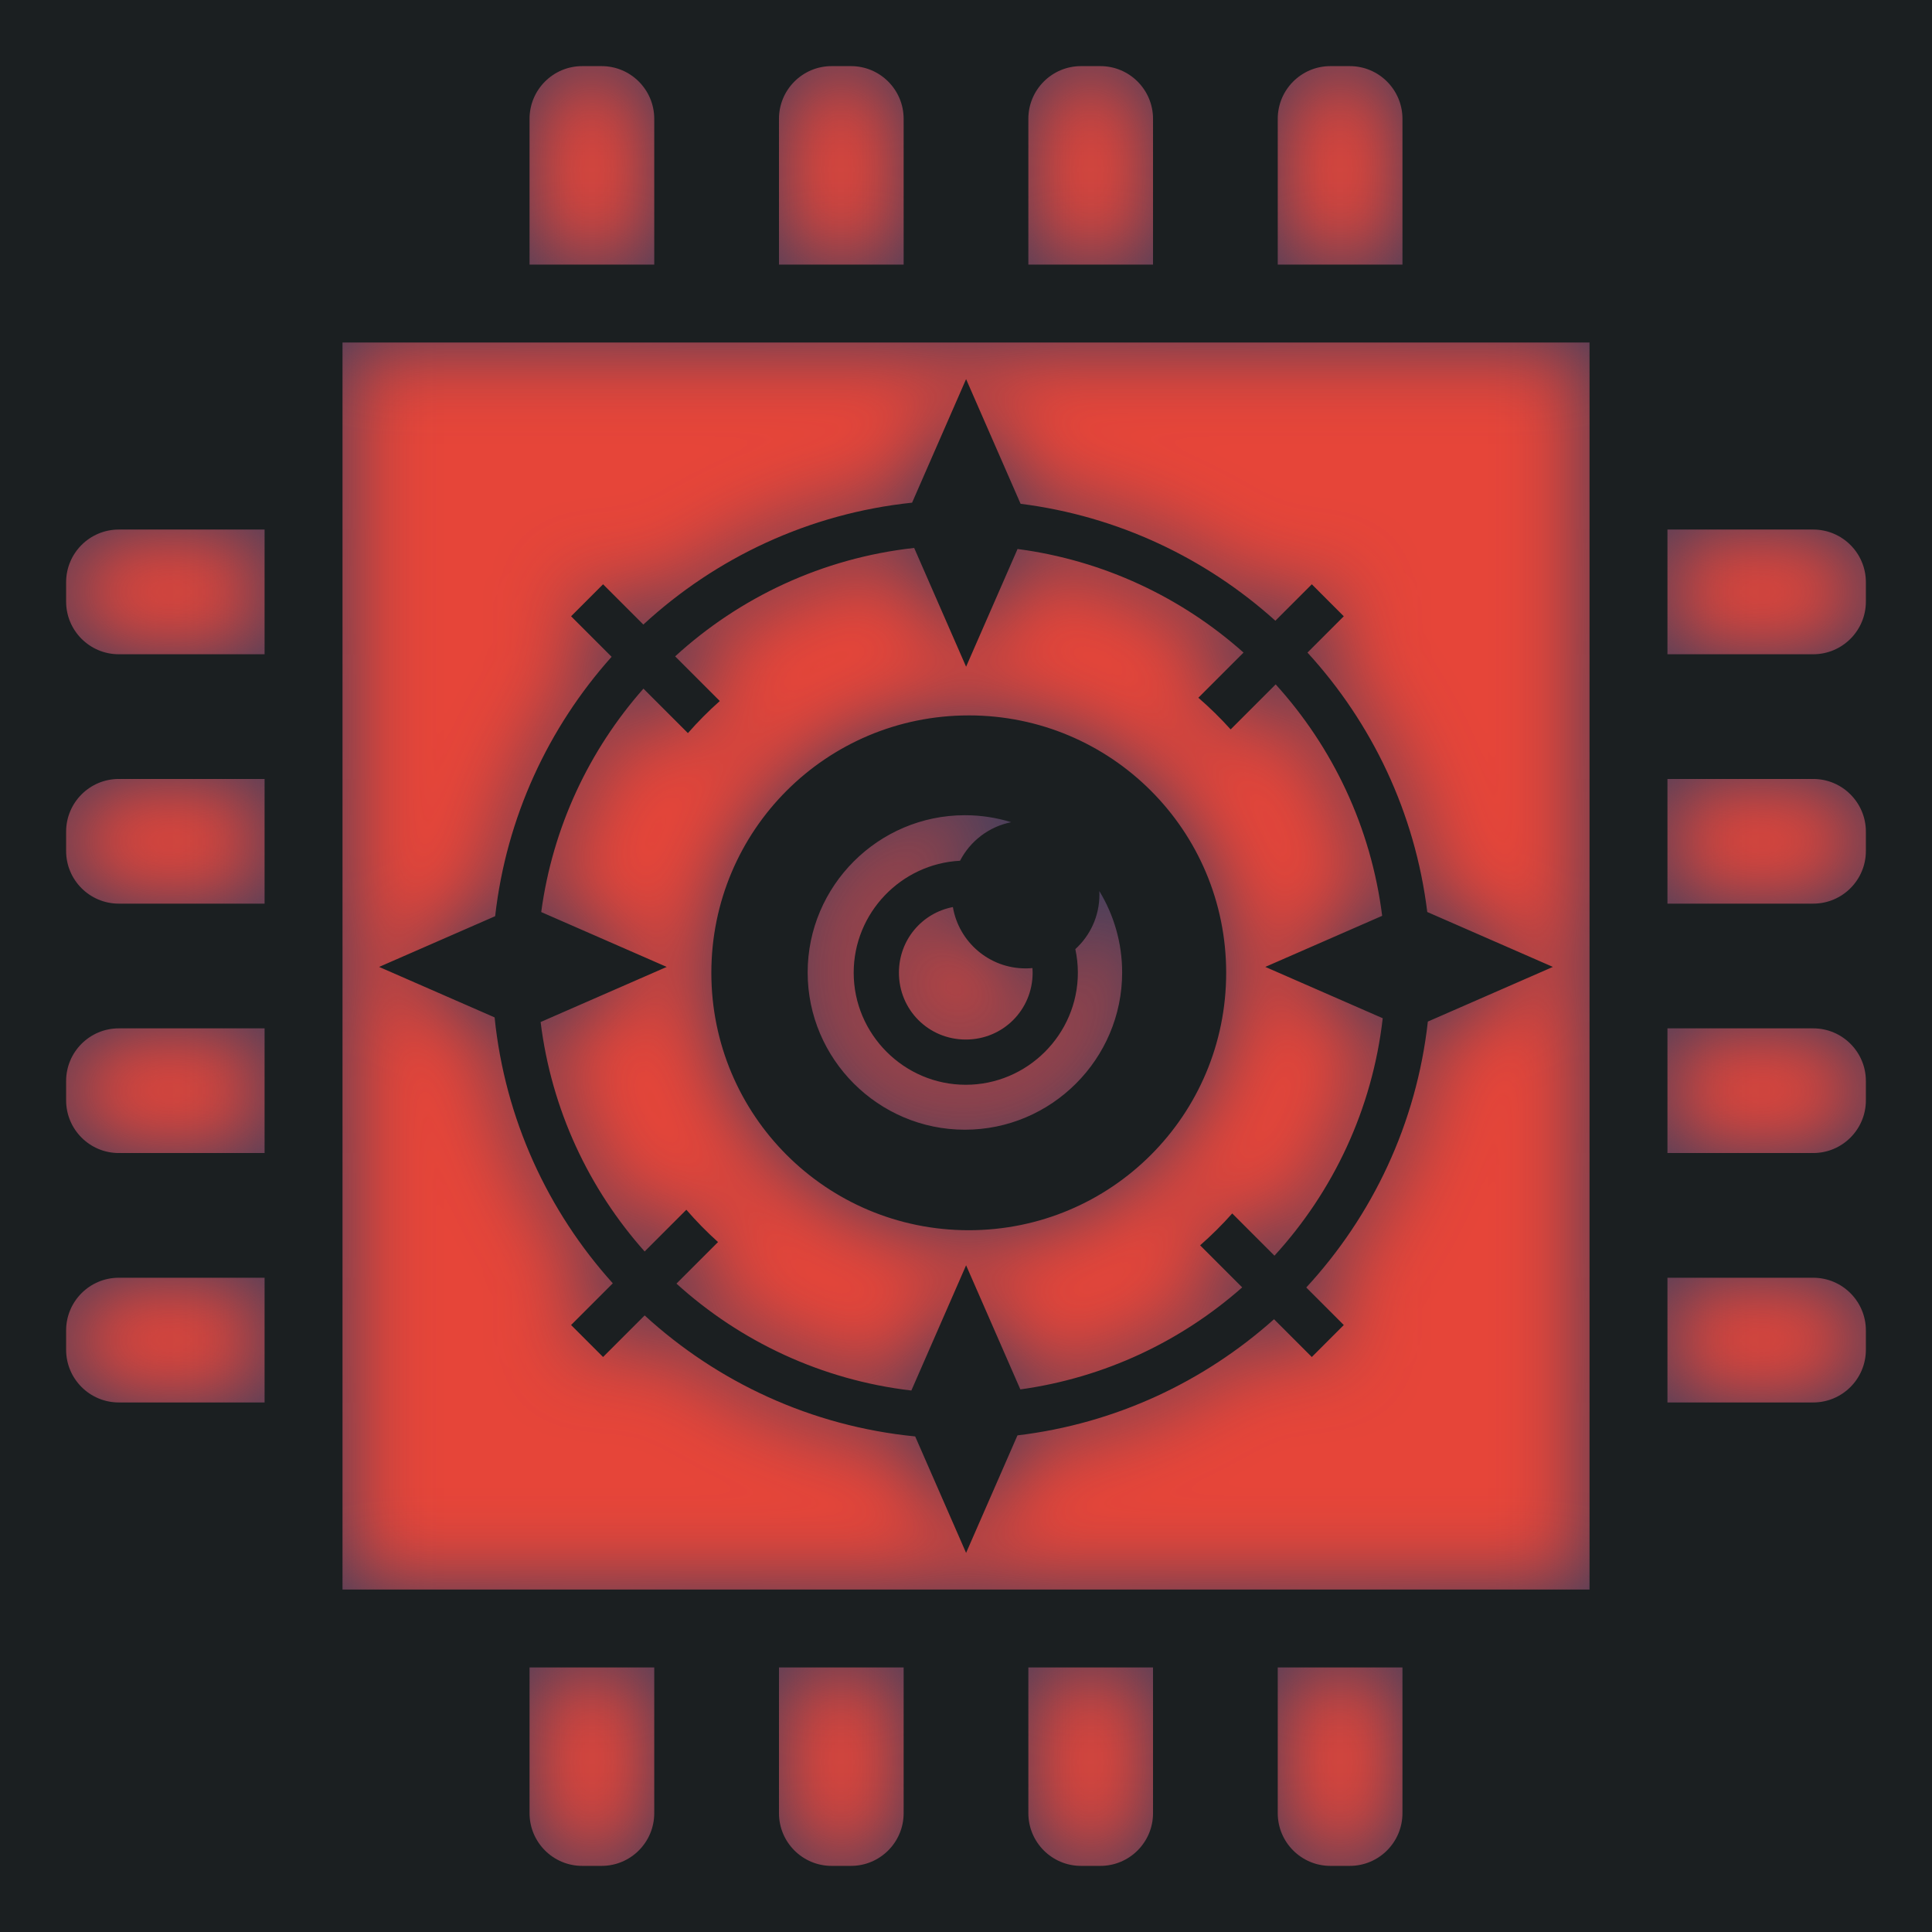
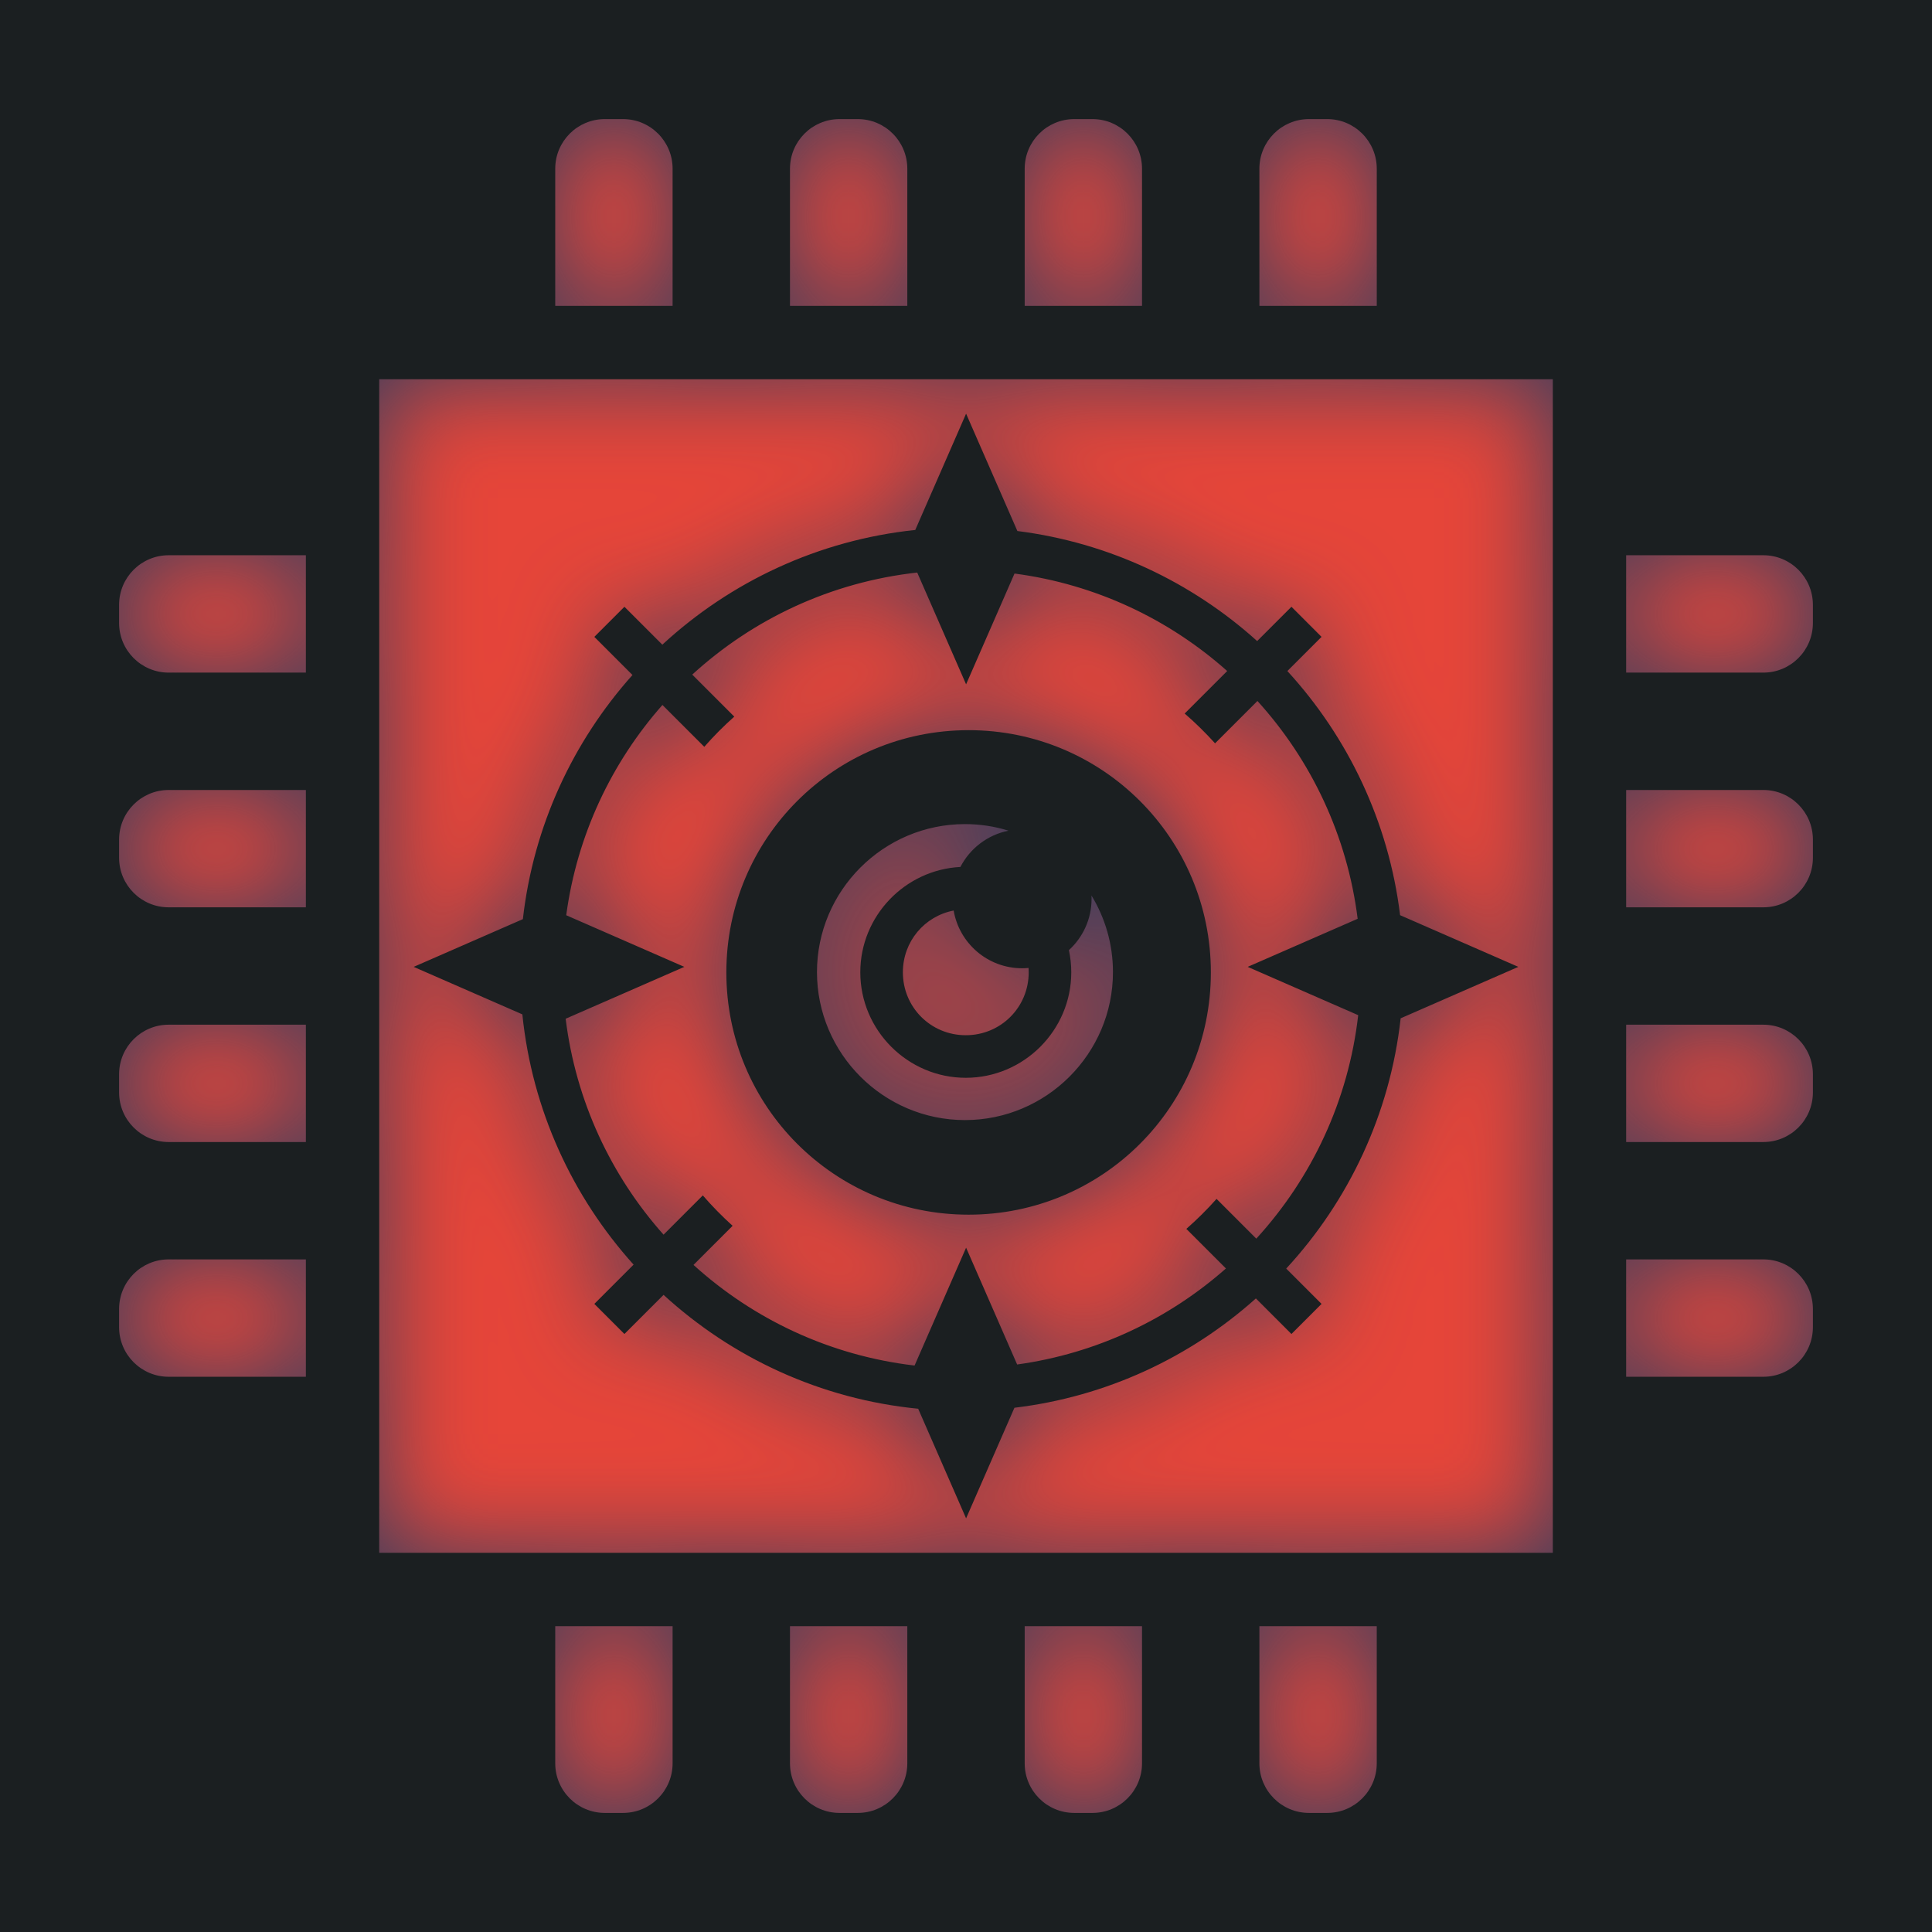
- <svg xmlns="http://www.w3.org/2000/svg" version="1.2" id="Layer_1" x="0px" y="0px" viewBox="-421 153 512 512" xml:space="preserve" width="512" height="512">
-   <defs id="defs7">
-     <filter style="color-interpolation-filters:sRGB;" id="filter980" x="-0.192" y="-0.155" width="1.374" height="1.301">
-       <feFlood flood-opacity="1" flood-color="rgb(58,63,94)" result="flood" id="feFlood970" />
-       <feComposite in="flood" in2="SourceGraphic" operator="out" result="composite1" id="feComposite972" />
-       <feGaussianBlur in="composite1" stdDeviation="15" result="blur" id="feGaussianBlur974" />
-       <feOffset dx="0" dy="0" result="offset" id="feOffset976" />
-       <feComposite in="offset" in2="SourceGraphic" operator="atop" result="composite2" id="feComposite978" />
-     </filter>
-     <filter style="color-interpolation-filters:sRGB;" id="filter1066" x="-0.059" y="-0.048" width="1.119" height="1.096">
-       <feFlood flood-opacity="1" flood-color="rgb(58,63,94)" result="flood" id="feFlood1056" />
-       <feComposite in="flood" in2="SourceGraphic" operator="out" result="composite1" id="feComposite1058" />
-       <feGaussianBlur in="composite1" stdDeviation="9.788" result="blur" id="feGaussianBlur1060" />
-       <feOffset dx="0" dy="0" result="offset" id="feOffset1062" />
-       <feComposite in="offset" in2="SourceGraphic" operator="atop" result="composite2" id="feComposite1064" />
-     </filter>
-     <filter style="color-interpolation-filters:sRGB;" id="filter3800" x="-0.061" y="-0.061" width="1.123" height="1.123">
-       <feFlood flood-opacity="1" flood-color="rgb(58,63,94)" result="flood" id="feFlood3790" />
-       <feComposite in="flood" in2="SourceGraphic" operator="out" result="composite1" id="feComposite3792" />
-       <feGaussianBlur in="composite1" stdDeviation="12.098" result="blur" id="feGaussianBlur3794" />
-       <feOffset dx="0" dy="0" result="offset" id="feOffset3796" />
-       <feComposite in="offset" in2="SourceGraphic" operator="atop" result="composite2" id="feComposite3798" />
-     </filter>
-     <filter style="color-interpolation-filters:sRGB;" id="filter4260" x="-0.057" y="-0.057" width="1.113" height="1.113">
-       <feFlood flood-opacity="1" flood-color="rgb(58,63,94)" result="flood" id="feFlood4250" />
-       <feComposite in="flood" in2="SourceGraphic" operator="out" result="composite1" id="feComposite4252" />
-       <feGaussianBlur in="composite1" stdDeviation="12.1" result="blur" id="feGaussianBlur4254" />
-       <feOffset dx="0" dy="0" result="offset" id="feOffset4256" />
-       <feComposite in="offset" in2="SourceGraphic" operator="atop" result="composite2" id="feComposite4258" />
-     </filter>
-     <filter style="color-interpolation-filters:sRGB;" id="filter893" x="-0.099" y="-0.077" width="1.198" height="1.153">
-       <feFlood flood-opacity="1" flood-color="rgb(58,63,94)" result="flood" id="feFlood883" />
-       <feComposite in="flood" in2="SourceGraphic" operator="out" result="composite1" id="feComposite885" />
-       <feGaussianBlur in="composite1" stdDeviation="15" result="blur" id="feGaussianBlur887" />
-       <feOffset dx="0" dy="0" result="offset" id="feOffset889" />
-       <feComposite in="offset" in2="SourceGraphic" operator="atop" result="composite2" id="feComposite891" />
-     </filter>
-     <filter style="color-interpolation-filters:sRGB;" id="filter893-7" x="-0.16" y="-0.161" width="1.312" height="1.314">
-       <feFlood flood-opacity="1" flood-color="rgb(58,63,94)" result="flood" id="feFlood883-7" />
-       <feComposite in="flood" in2="SourceGraphic" operator="out" result="composite1" id="feComposite885-5" />
-       <feGaussianBlur in="composite1" stdDeviation="15" result="blur" id="feGaussianBlur887-4" />
-       <feOffset dx="0" dy="0" result="offset" id="feOffset889-8" />
-       <feComposite in="offset" in2="SourceGraphic" operator="atop" result="composite2" id="feComposite891-1" />
-     </filter>
-     <filter style="color-interpolation-filters:sRGB;" id="filter937" x="-0.075" y="-0.075" width="1.149" height="1.15">
-       <feFlood flood-opacity="1" flood-color="rgb(58,63,94)" result="flood" id="feFlood927" />
-       <feComposite in="flood" in2="SourceGraphic" operator="out" result="composite1" id="feComposite929" />
-       <feGaussianBlur in="composite1" stdDeviation="14.772" result="blur" id="feGaussianBlur931" />
-       <feOffset dx="0" dy="0" result="offset" id="feOffset933" />
-       <feComposite in="offset" in2="SourceGraphic" operator="atop" result="composite2" id="feComposite935" />
-     </filter>
-     <filter style="color-interpolation-filters:sRGB;" id="filter887" x="-0.161" y="-0.162" width="1.313" height="1.316">
-       <feFlood flood-opacity="1" flood-color="rgb(58,63,94)" result="flood" id="feFlood877" />
-       <feComposite in="flood" in2="SourceGraphic" operator="out" result="composite1" id="feComposite879" />
-       <feGaussianBlur in="composite1" stdDeviation="15" result="blur" id="feGaussianBlur881" />
-       <feOffset dx="0" dy="0" result="offset" id="feOffset883" />
-       <feComposite in="offset" in2="SourceGraphic" operator="atop" result="composite2" id="feComposite885-2" />
-     </filter>
-     <filter style="color-interpolation-filters:sRGB;" id="filter937-8" x="-0.059" y="-0.06" width="1.119" height="1.12">
-       <feFlood flood-opacity="1" flood-color="rgb(58,63,94)" result="flood" id="feFlood927-9" />
-       <feComposite in="flood" in2="SourceGraphic" operator="out" result="composite1" id="feComposite929-3" />
-       <feGaussianBlur in="composite1" stdDeviation="11.723" result="blur" id="feGaussianBlur931-6" />
-       <feOffset dx="0" dy="0" result="offset" id="feOffset933-8" />
-       <feComposite in="offset" in2="SourceGraphic" operator="atop" result="composite2" id="feComposite935-0" />
-     </filter>
-     <filter style="color-interpolation-filters:sRGB;" id="filter893-1" x="-0.162" y="-0.161" width="1.315" height="1.314">
-       <feFlood flood-opacity="1" flood-color="rgb(58,63,94)" result="flood" id="feFlood883-0" />
-       <feComposite in="flood" in2="SourceGraphic" operator="out" result="composite1" id="feComposite885-51" />
-       <feGaussianBlur in="composite1" stdDeviation="15" result="blur" id="feGaussianBlur887-1" />
-       <feOffset dx="0" dy="0" result="offset" id="feOffset889-0" />
-       <feComposite in="offset" in2="SourceGraphic" operator="atop" result="composite2" id="feComposite891-8" />
-     </filter>
-     <filter style="color-interpolation-filters:sRGB;" id="filter937-5" x="-0.063" y="-0.063" width="1.127" height="1.126">
-       <feFlood flood-opacity="1" flood-color="rgb(58,63,94)" result="flood" id="feFlood927-0" />
-       <feComposite in="flood" in2="SourceGraphic" operator="out" result="composite1" id="feComposite929-6" />
-       <feGaussianBlur in="composite1" stdDeviation="12.382" result="blur" id="feGaussianBlur931-4" />
-       <feOffset dx="0" dy="0" result="offset" id="feOffset933-6" />
-       <feComposite in="offset" in2="SourceGraphic" operator="atop" result="composite2" id="feComposite935-2" />
-     </filter>
-     <filter style="color-interpolation-filters:sRGB;" id="filter893-8" x="-0.157" y="-0.157" width="1.305" height="1.305">
-       <feFlood flood-opacity="1" flood-color="rgb(58,63,94)" result="flood" id="feFlood883-6" />
-       <feComposite in="flood" in2="SourceGraphic" operator="out" result="composite1" id="feComposite885-28" />
-       <feGaussianBlur in="composite1" stdDeviation="15" result="blur" id="feGaussianBlur887-47" />
-       <feOffset dx="0" dy="0" result="offset" id="feOffset889-2" />
-       <feComposite in="offset" in2="SourceGraphic" operator="atop" result="composite2" id="feComposite891-4" />
-     </filter>
-     <filter style="color-interpolation-filters:sRGB;" id="filter1451" x="-0.074" y="-0.074" width="1.148" height="1.148">
-       <feFlood flood-opacity="1" flood-color="rgb(58,63,94)" result="flood" id="feFlood1441" />
-       <feComposite in="flood" in2="SourceGraphic" operator="out" result="composite1" id="feComposite1443" />
-       <feGaussianBlur in="composite1" stdDeviation="14.95" result="blur" id="feGaussianBlur1445" />
-       <feOffset dx="0" dy="0" result="offset" id="feOffset1447" />
-       <feComposite in="offset" in2="SourceGraphic" operator="atop" result="composite2" id="feComposite1449" />
+ <svg xmlns="http://www.w3.org/2000/svg" version="1.2" id="Layer_1" x="0px" y="0px" viewBox="0 0 512 512" xml:space="preserve" width="512" height="512">
+   <defs id="defs1">
+     <filter style="color-interpolation-filters:sRGB;" id="filter2" x="-0.07" y="-0.07" width="1.141" height="1.141">
+       <feFlood result="flood" in="SourceGraphic" flood-opacity="1" flood-color="rgb(58,63,94)" id="feFlood1" />
+       <feGaussianBlur result="blur" in="SourceGraphic" stdDeviation="15" id="feGaussianBlur1" />
+       <feOffset result="offset" in="blur" dx="0" dy="0" id="feOffset1" />
+       <feComposite result="comp1" operator="out" in="flood" in2="offset" id="feComposite1" />
+       <feComposite result="comp2" operator="atop" in="comp1" in2="SourceGraphic" id="feComposite2" />
    </filter>
  </defs>
-   <g id="g439" transform="translate(-421,153)" style="fill:#1b1f21;fill-opacity:1">
-     <g id="g8" style="fill:#1b1f21;fill-opacity:1">
- </g>
-     <g id="g10" style="fill:#1b1f21;fill-opacity:1">
- </g>
-     <g id="g12" style="fill:#1b1f21;fill-opacity:1">
- </g>
-     <g id="g14" style="fill:#1b1f21;fill-opacity:1">
- </g>
-     <g id="g16" style="fill:#1b1f21;fill-opacity:1">
- </g>
-     <g id="g18" style="fill:#1b1f21;fill-opacity:1">
- </g>
-     <g id="g20" style="fill:#1b1f21;fill-opacity:1">
- </g>
-     <g id="g22" style="fill:#1b1f21;fill-opacity:1">
- </g>
-     <g id="g24" style="fill:#1b1f21;fill-opacity:1">
- </g>
-     <g id="g26" style="fill:#1b1f21;fill-opacity:1">
- </g>
-     <g id="g28" style="fill:#1b1f21;fill-opacity:1">
- </g>
-     <g id="g30" style="fill:#1b1f21;fill-opacity:1">
- </g>
-     <g id="g32" style="fill:#1b1f21;fill-opacity:1">
- </g>
-     <g id="g34" style="fill:#1b1f21;fill-opacity:1">
- </g>
-     <g id="g36" style="fill:#1b1f21;fill-opacity:1">
- </g>
-     <g id="g1182" transform="translate(131.2651,78.46136)" style="fill:#1b1f21;fill-opacity:1">
-       <g id="g14-6" style="fill:#1b1f21;fill-opacity:1">
- </g>
-       <g id="g16-7" style="fill:#1b1f21;fill-opacity:1">
- </g>
-       <g id="g18-5" style="fill:#1b1f21;fill-opacity:1">
- </g>
-       <g id="g20-3" style="fill:#1b1f21;fill-opacity:1">
- </g>
-       <g id="g22-5" style="fill:#1b1f21;fill-opacity:1">
- </g>
-       <g id="g24-6" style="fill:#1b1f21;fill-opacity:1">
- </g>
-       <g id="g26-2" style="fill:#1b1f21;fill-opacity:1">
- </g>
-       <g id="g28-9" style="fill:#1b1f21;fill-opacity:1">
- </g>
-       <g id="g30-1" style="fill:#1b1f21;fill-opacity:1">
- </g>
-       <g id="g32-27" style="fill:#1b1f21;fill-opacity:1">
- </g>
-       <g id="g34-09" style="fill:#1b1f21;fill-opacity:1">
- </g>
-       <g id="g36-3" style="fill:#1b1f21;fill-opacity:1">
- </g>
-       <g id="g38" style="fill:#1b1f21;fill-opacity:1">
- </g>
-       <g id="g40" style="fill:#1b1f21;fill-opacity:1">
- </g>
-       <g id="g42" style="fill:#1b1f21;fill-opacity:1">
- </g>
-       <g id="g541" transform="translate(26.04745,-8.002671)" style="fill:#1b1f21;fill-opacity:1">
-         <g id="g20-6" style="fill:#1b1f21;fill-opacity:1">
- </g>
-         <g id="g22-7" style="fill:#1b1f21;fill-opacity:1">
- </g>
-         <g id="g24-5" style="fill:#1b1f21;fill-opacity:1">
- </g>
-         <g id="g26-3" style="fill:#1b1f21;fill-opacity:1">
- </g>
-         <g id="g28-5" style="fill:#1b1f21;fill-opacity:1">
- </g>
-         <g id="g30-6" style="fill:#1b1f21;fill-opacity:1">
- </g>
-         <g id="g32-2" style="fill:#1b1f21;fill-opacity:1">
- </g>
-         <g id="g34-9" style="fill:#1b1f21;fill-opacity:1">
- </g>
-         <g id="g36-1" style="fill:#1b1f21;fill-opacity:1">
- </g>
-         <g id="g38-2" style="fill:#1b1f21;fill-opacity:1">
- </g>
-         <g id="g40-7" style="fill:#1b1f21;fill-opacity:1">
- </g>
-         <g id="g42-0" style="fill:#1b1f21;fill-opacity:1">
- </g>
-         <g id="g44" style="fill:#1b1f21;fill-opacity:1">
- </g>
-         <g id="g46" style="fill:#1b1f21;fill-opacity:1">
- </g>
-         <g id="g48" style="fill:#1b1f21;fill-opacity:1">
- </g>
-         <g id="g319" transform="translate(-157.3126,-70.45869)" style="fill:#1b1f21;fill-opacity:1">
-           <g id="g949" style="fill:#1b1f21;fill-opacity:1">
-             <path d="M 0,0 H 512 V 512 H 0 Z" fill="#b90202" fill-opacity="1" id="path902" style="fill:#1b1f21;fill-opacity:1" />
-             <g id="g1524" transform="matrix(0.6529937,0.6509531,-0.6509531,0.6529937,760.9603,405.168)" style="fill:#1b1f21;fill-opacity:1">
-               <g class="" id="g1513" style="fill:#1b1f21;fill-opacity:1" />
-             </g>
-             <g id="g1741" transform="matrix(0.7314895,-0.7251916,0.7251916,0.7314895,174.7217,-127.5294)" style="fill:#1b1f21;fill-opacity:1">
-               <g class="" id="g1730" style="fill:#1b1f21;fill-opacity:1" />
-             </g>
-           </g>
-           <g id="g10-6" style="fill:#1b1f21;fill-opacity:1">
- </g>
-           <g id="g12-7" style="fill:#1b1f21;fill-opacity:1">
- </g>
-           <g id="g14-9" style="fill:#1b1f21;fill-opacity:1">
- </g>
-           <g id="g16-5" style="fill:#1b1f21;fill-opacity:1">
- </g>
-           <g id="g18-3" style="fill:#1b1f21;fill-opacity:1">
- </g>
-           <g id="g20-5" style="fill:#1b1f21;fill-opacity:1">
- </g>
-           <g id="g22-6" style="fill:#1b1f21;fill-opacity:1">
- </g>
-           <g id="g24-2" style="fill:#1b1f21;fill-opacity:1">
- </g>
-           <g id="g26-9" style="fill:#1b1f21;fill-opacity:1">
- </g>
-           <g id="g28-1" style="fill:#1b1f21;fill-opacity:1">
- </g>
-           <g id="g30-2" style="fill:#1b1f21;fill-opacity:1">
- </g>
-           <g id="g32-7" style="fill:#1b1f21;fill-opacity:1">
- </g>
-           <g id="g34-0" style="fill:#1b1f21;fill-opacity:1">
- </g>
-           <g id="g36-9" style="fill:#1b1f21;fill-opacity:1">
- </g>
-           <g id="g38-3" style="fill:#1b1f21;fill-opacity:1">
- </g>
-         </g>
-       </g>
-     </g>
-     <g id="g1551" transform="matrix(0.5122272,0,0,0.5122272,124.8544,126.0789)" style="fill:#1b1f21;fill-opacity:1">
-       <g id="g1478" style="fill:#1b1f21;fill-opacity:1">
-         <g id="g1476" style="fill:#1b1f21;fill-opacity:1">
- 		
- 	</g>
-       </g>
-       <g id="g1484" style="fill:#1b1f21;fill-opacity:1">
-         <g id="g1482" style="fill:#1b1f21;fill-opacity:1">
- 		
- 	</g>
-       </g>
-       <g id="g1490" style="fill:#1b1f21;fill-opacity:1">
-         <g id="g1488" style="fill:#1b1f21;fill-opacity:1">
- 		
- 	</g>
-       </g>
-       <g id="g1492" style="fill:#1b1f21;fill-opacity:1">
- </g>
-       <g id="g1494" style="fill:#1b1f21;fill-opacity:1">
- </g>
-       <g id="g1496" style="fill:#1b1f21;fill-opacity:1">
- </g>
-       <g id="g1498" style="fill:#1b1f21;fill-opacity:1">
- </g>
-       <g id="g1500" style="fill:#1b1f21;fill-opacity:1">
- </g>
-       <g id="g1502" style="fill:#1b1f21;fill-opacity:1">
- </g>
-       <g id="g1504" style="fill:#1b1f21;fill-opacity:1">
- </g>
-       <g id="g1506" style="fill:#1b1f21;fill-opacity:1">
- </g>
-       <g id="g1508" style="fill:#1b1f21;fill-opacity:1">
- </g>
-       <g id="g1510" style="fill:#1b1f21;fill-opacity:1">
- </g>
-       <g id="g1512" style="fill:#1b1f21;fill-opacity:1">
- </g>
-       <g id="g1514" style="fill:#1b1f21;fill-opacity:1">
- </g>
-       <g id="g1516" style="fill:#1b1f21;fill-opacity:1">
- </g>
-       <g id="g1518" style="fill:#1b1f21;fill-opacity:1">
- </g>
-       <g id="g1520" style="fill:#1b1f21;fill-opacity:1">
- </g>
-     </g>
-   </g>
-   <g id="g2623" transform="matrix(0.3880947,0,0,0.3880947,-267.3774,341.8404)" />
-   <g id="g366" transform="matrix(0.6494255,0,0,0.6494255,-256.6911,316.5475)">
-     <g id="g309">
-       <g id="g307">
- 		
- 		
- 		
- 	</g>
-     </g>
-     <g id="g311">
- </g>
-     <g id="g313">
- </g>
-     <g id="g315">
- </g>
-     <g id="g317">
- </g>
-     <g id="g319-3">
- </g>
-     <g id="g321">
- </g>
-     <g id="g323">
- </g>
-     <g id="g325">
- </g>
-     <g id="g327">
- </g>
-     <g id="g329">
- </g>
-     <g id="g331">
- </g>
-     <g id="g333">
- </g>
-     <g id="g335">
- </g>
-     <g id="g337">
- </g>
-     <g id="g339">
- </g>
-   </g>
-   <g id="g314" transform="matrix(0.3554219,0,0,0.3554219,-255.9877,318.0125)">
-     <g id="g249">
-       <g id="g247">
- 		
- 	</g>
-     </g>
-     <g id="g255">
-       <g id="g253">
- 		
- 	</g>
-     </g>
-     <g id="g257">
- </g>
-     <g id="g259">
- </g>
-     <g id="g261">
- </g>
-     <g id="g263">
- </g>
-     <g id="g265">
- </g>
-     <g id="g267">
- </g>
-     <g id="g269">
- </g>
-     <g id="g271">
- </g>
-     <g id="g273">
- </g>
-     <g id="g275">
- </g>
-     <g id="g277">
- </g>
-     <g id="g279">
- </g>
-     <g id="g281">
- </g>
-     <g id="g283">
- </g>
-     <g id="g285">
- </g>
-   </g>
-   <g style="fill:#000000" id="g1111" transform="matrix(3.723832,0,0,3.723832,-258.0958,310.3184)" />
-   <g style="fill:#000000" id="g1846" transform="matrix(0.3894442,0,0,0.3894442,-264.6975,331.6525)">
-     <g id="g1719">
-       <g id="g1717">
- 		
- 	</g>
-     </g>
-     <g id="g1725">
-       <g id="g1723">
- 		
- 	</g>
-     </g>
-     <g id="g1731">
-       <g id="g1729">
- 		
- 	</g>
-     </g>
-     <g id="g1737">
-       <g id="g1735">
- 		
- 	</g>
-     </g>
-     <g id="g1743">
-       <g id="g1741-6">
- 		
- 	</g>
-     </g>
-     <g id="g1749">
-       <g id="g1747">
- 		
- 	</g>
-     </g>
-     <g id="g1755">
-       <g id="g1753">
- 		
- 	</g>
-     </g>
-     <g id="g1761">
-       <g id="g1759">
- 		
- 	</g>
-     </g>
-     <g id="g1767">
-       <g id="g1765">
- 		
- 	</g>
-     </g>
-     <g id="g1773">
-       <g id="g1771">
- 		
- 	</g>
-     </g>
-     <g id="g1779">
-       <g id="g1777">
- 		
- 	</g>
-     </g>
-     <g id="g1785">
-       <g id="g1783">
- 		
- 	</g>
-     </g>
-     <g id="g1791">
-       <g id="g1789">
- 		
- 	</g>
-     </g>
-     <g id="g1797">
-       <g id="g1795">
- 		
- 	</g>
-     </g>
-   </g>
-   <style type="text/css" id="style4077">
- 	.st0{fill:#000000;}
- </style>
-   <g id="g4113" transform="matrix(0.9315556,0,0,0.9315556,-403.4782,170.5218)" style="fill:#e64539;fill-opacity:1;filter:url(#filter4260)">
-     <path class="st0" d="M 167.314,14.993 C 167.314,6.712 160.603,0 152.332,0 h -5.514 c -8.27,0 -14.982,6.712 -14.982,14.993 V 56.46 h 35.478 z" id="path4079" style="fill:#e64539;fill-opacity:1" />
-     <path class="st0" d="M 238.261,14.993 C 238.261,6.712 231.549,0 223.279,0 h -5.504 c -8.271,0 -14.982,6.712 -14.982,14.993 V 56.46 h 35.468 V 14.993 Z" id="path4081" style="fill:#e64539;fill-opacity:1" />
-     <path class="st0" d="M 309.207,14.993 C 309.207,6.712 302.496,0 294.225,0 h -5.504 C 280.45,0 273.739,6.712 273.739,14.993 V 56.46 h 35.468 z" id="path4083" style="fill:#e64539;fill-opacity:1" />
-     <path class="st0" d="M 380.164,14.993 C 380.164,6.712 373.452,0 365.182,0 h -5.514 c -8.271,0 -14.982,6.712 -14.982,14.993 V 56.46 h 35.478 V 14.993 Z" id="path4085" style="fill:#e64539;fill-opacity:1" />
-     <path class="st0" d="m 131.836,497.007 c 0,8.281 6.712,14.993 14.982,14.993 h 5.514 c 8.27,0 14.982,-6.712 14.982,-14.993 V 455.55 h -35.478 z" id="path4087" style="fill:#e64539;fill-opacity:1" />
-     <path class="st0" d="m 202.793,497.007 c 0,8.281 6.711,14.993 14.982,14.993 h 5.504 c 8.271,0 14.982,-6.712 14.982,-14.993 V 455.55 h -35.468 z" id="path4089" style="fill:#e64539;fill-opacity:1" />
-     <path class="st0" d="m 273.739,497.007 c 0,8.281 6.711,14.993 14.982,14.993 h 5.504 c 8.271,0 14.982,-6.712 14.982,-14.993 V 455.55 h -35.468 z" id="path4091" style="fill:#e64539;fill-opacity:1" />
-     <path class="st0" d="m 344.685,497.007 c 0,8.281 6.712,14.993 14.982,14.993 h 5.514 c 8.27,0 14.982,-6.712 14.982,-14.993 V 455.55 h -35.478 z" id="path4093" style="fill:#e64539;fill-opacity:1" />
-     <path class="st0" d="m 497.017,131.836 h -41.466 v 35.478 h 41.466 c 8.272,0 14.982,-6.711 14.982,-14.992 v -5.494 c 0,-8.281 -6.71,-14.992 -14.982,-14.992 z" id="path4095" style="fill:#e64539;fill-opacity:1" />
-     <path class="st0" d="m 497.017,202.792 h -41.466 v 35.468 h 41.466 c 8.272,0 14.982,-6.712 14.982,-14.982 v -5.493 c 0,-8.281 -6.71,-14.993 -14.982,-14.993 z" id="path4097" style="fill:#e64539;fill-opacity:1" />
-     <path class="st0" d="m 497.017,273.739 h -41.466 v 35.468 h 41.466 c 8.272,0 14.982,-6.712 14.982,-14.993 v -5.493 c 0,-8.271 -6.71,-14.982 -14.982,-14.982 z" id="path4099" style="fill:#e64539;fill-opacity:1" />
-     <path class="st0" d="m 497.017,344.685 h -41.466 v 35.478 h 41.466 c 8.272,0 14.982,-6.712 14.982,-14.993 v -5.493 c 0,-8.28 -6.71,-14.992 -14.982,-14.992 z" id="path4101" style="fill:#e64539;fill-opacity:1" />
-     <path class="st0" d="m 0.001,146.828 v 5.494 c 0,8.281 6.712,14.992 14.982,14.992 H 56.46 V 131.836 H 14.983 c -8.27,0 -14.982,6.711 -14.982,14.992 z" id="path4103" style="fill:#e64539;fill-opacity:1" />
-     <path class="st0" d="m 0.001,217.786 v 5.493 c 0,8.27 6.712,14.982 14.982,14.982 H 56.46 V 202.793 H 14.983 c -8.27,-0.001 -14.982,6.711 -14.982,14.993 z" id="path4105" style="fill:#e64539;fill-opacity:1" />
-     <path class="st0" d="m 0.001,288.722 v 5.493 c 0,8.281 6.712,14.993 14.982,14.993 H 56.46 V 273.74 H 14.983 c -8.27,-0.001 -14.982,6.71 -14.982,14.982 z" id="path4107" style="fill:#e64539;fill-opacity:1" />
-     <path class="st0" d="m 0.001,359.678 v 5.493 c 0,8.281 6.712,14.993 14.982,14.993 H 56.46 V 344.686 H 14.983 c -8.27,-10e-4 -14.982,6.711 -14.982,14.992 z" id="path4109" style="fill:#e64539;fill-opacity:1" />
-     <path id="path4111" style="fill:#e64539;fill-opacity:1" class="st0" d="M 78.627 78.627 L 78.627 433.381 L 433.381 433.381 L 433.381 78.627 L 78.627 78.627 z M 256.027 89.041 L 271.532 124.514 C 299.213 128.006 324.273 139.99 344.01 157.777 L 354.376 147.411 L 363.471 156.511 L 353.143 166.839 C 371.448 186.818 383.763 212.372 387.22 240.638 L 422.959 256.258 L 387.385 271.809 C 384.162 300.839 371.612 327.079 352.797 347.459 L 363.471 358.135 L 354.374 367.234 L 343.626 356.485 C 323.736 374.273 298.499 386.202 270.641 389.528 L 256.027 422.961 L 241.544 389.826 C 212.021 386.928 185.303 374.391 164.581 355.405 L 152.752 367.232 L 143.654 358.135 L 155.521 346.266 C 137.058 325.779 124.846 299.556 121.896 270.618 L 89.041 256.26 L 122.053 241.831 C 125.242 213.655 137.222 188.12 155.182 168.038 L 143.654 156.511 L 152.752 147.411 L 164.21 158.867 C 184.777 139.879 211.314 127.271 240.663 124.193 L 256.027 89.041 z M 241.257 137.067 C 215.166 139.953 191.601 151.129 173.255 167.914 L 185.958 180.618 C 182.749 183.471 179.721 186.517 176.89 189.747 L 164.239 177.096 C 148.846 194.524 138.42 216.441 135.157 240.655 L 170.858 256.26 L 134.987 271.939 C 138.063 296.856 148.717 319.405 164.579 337.211 L 176.443 325.344 C 179.253 328.59 182.266 331.659 185.455 334.533 L 173.632 346.354 C 191.735 362.779 214.861 373.768 240.456 376.77 L 256.029 341.142 L 271.461 376.451 C 295.497 373.119 317.251 362.724 334.571 347.428 L 322.604 335.462 C 325.831 332.632 328.883 329.603 331.736 326.394 L 343.75 338.41 C 360.441 320.169 371.587 296.771 374.552 270.859 L 341.144 256.258 L 374.39 241.726 C 371.224 216.524 360.312 193.756 344.098 175.886 L 331.288 188.696 C 328.415 185.508 325.347 182.494 322.1 179.685 L 334.953 166.835 C 317.383 151.183 295.193 140.603 270.666 137.369 L 256.027 170.858 L 241.257 137.067 z M 256.788 184.71 C 297.307 184.71 330.015 217.42 330.015 257.939 C 330.015 298.458 297.306 331.166 256.786 331.166 C 216.267 331.166 183.557 298.457 183.557 257.939 C 183.557 217.42 216.266 184.713 256.786 184.713 L 256.788 184.71 z M 255.688 213.103 L 255.688 213.105 C 231.058 213.105 210.954 233.209 210.954 257.839 C 210.954 282.469 231.058 302.572 255.688 302.572 C 280.316 302.572 300.421 282.469 300.421 257.839 C 300.421 249.374 298.045 241.442 293.928 234.679 C 293.943 235.012 293.955 235.348 293.955 235.686 C 293.955 241.833 291.313 247.362 287.103 251.201 C 287.572 253.365 287.823 255.604 287.823 257.902 C 287.823 275.436 273.47 289.789 255.935 289.789 C 238.401 289.789 224.049 275.436 224.049 257.902 C 224.049 240.914 237.521 226.915 254.306 226.058 C 257.194 220.473 262.508 216.351 268.859 215.093 C 264.691 213.802 260.268 213.103 255.688 213.103 z M 252.27 239.233 C 243.473 240.92 236.919 248.578 236.919 257.902 C 236.919 268.482 245.357 276.922 255.937 276.922 C 266.517 276.922 274.956 268.482 274.956 257.902 C 274.956 257.459 274.937 257.021 274.907 256.587 C 274.266 256.646 273.616 256.681 272.96 256.681 C 262.575 256.681 253.957 249.138 252.27 239.233 z " />
-   </g>
-   <g class="" style="fill:#000000;fill-opacity:1" id="g6" transform="matrix(0.5575513,0,0,0.5575513,-307.7307,266.2724)" />
-   <g class="" transform="matrix(0,-0.5825368,0.5825368,0,-314.1261,558.1291)" id="g6-2" style="fill:#000000;fill-opacity:1" />
-   <g class="" style="fill:#000000;fill-opacity:1" id="g6-5" transform="matrix(0.5780088,0,0,0.5780088,-311.218,265.6819)" />
-   <style type="text/css" id="style10977">
- 	.st0{fill:#000000;}
- </style>
-   <g id="g10983" transform="matrix(0.5516086,0,0,0.5516086,-306.2118,267.7881)">
- 	
- 	
- </g>
+   <path d="M 0,0 H 512 V 512 H 0 Z" fill="#b90202" fill-opacity="1" id="path902" style="fill:#1b1f21;fill-opacity:1" />
+   <path id="path4079" style="fill:#e64539;fill-opacity:1;filter:url(#filter2)" class="st0" d="m 615.939,-147.051 c -8.27,0 -14.982,6.712 -14.982,14.993 v 41.467 h 35.479 v -41.467 c 0,-8.281 -6.712,-14.993 -14.982,-14.993 z m 70.956,0 c -8.271,0 -14.98,6.712 -14.98,14.993 v 41.467 h 35.467 v -41.467 c 0,-8.281 -6.71,-14.993 -14.98,-14.993 z m 70.946,0 c -8.271,0 -14.98,6.712 -14.98,14.993 v 41.467 h 35.467 v -41.467 c 0,-8.281 -6.709,-14.993 -14.98,-14.993 z m 70.948,0 c -8.271,0 -14.982,6.712 -14.982,14.993 v 41.467 h 35.479 v -41.467 c 0,-8.281 -6.713,-14.993 -14.982,-14.993 z M 547.749,-68.423 V 286.331 H 902.502 V -68.423 Z m 177.4,10.414 15.505,35.473 c 27.682,3.492 52.741,15.476 72.478,33.263 L 823.497,0.361 832.592,9.461 822.264,19.789 c 18.305,19.979 30.62,45.533 34.076,73.799 l 35.739,15.62 -35.573,15.551 c -3.223,29.03 -15.773,55.27 -34.588,75.65 l 10.674,10.676 -9.097,9.099 -10.747,-10.749 c -19.89,17.788 -45.128,29.717 -72.986,33.043 l -14.613,33.433 -14.483,-33.135 c -29.523,-2.897 -56.241,-15.435 -76.963,-34.42 l -11.829,11.827 -9.097,-9.097 11.867,-11.869 c -18.464,-20.487 -30.675,-46.71 -33.626,-75.648 l -32.854,-14.358 33.011,-14.429 c 3.189,-28.176 15.169,-53.711 33.129,-73.793 L 612.776,9.461 621.873,0.361 633.331,11.817 c 20.568,-18.988 47.104,-31.596 76.454,-34.674 z M 484.103,-15.215 c -8.27,0 -14.98,6.712 -14.98,14.993 V 5.272 c 0,8.281 6.71,14.993 14.98,14.993 h 41.478 V -15.215 Z m 440.568,0 v 35.479 h 41.467 c 8.272,0 14.98,-6.712 14.98,-14.993 v -5.493 c 0,-8.281 -6.708,-14.993 -14.98,-14.993 z m -214.294,5.231 c -26.09,2.887 -49.655,14.062 -68.002,30.848 l 12.703,12.703 c -3.209,2.853 -6.237,5.9 -9.068,9.129 L 633.36,30.045 c -15.393,17.429 -25.819,39.345 -29.082,63.559 l 35.701,15.605 -35.871,15.679 c 3.076,24.918 13.73,47.467 29.592,65.272 l 11.865,-11.867 c 2.81,3.246 5.822,6.315 9.011,9.19 l -11.823,11.821 c 18.103,16.425 41.229,27.414 66.824,30.416 l 15.574,-35.628 15.431,35.309 c 24.036,-3.332 45.791,-13.727 63.111,-29.024 l -11.968,-11.965 c 3.228,-2.831 6.279,-5.859 9.133,-9.068 l 12.014,12.016 c 16.691,-18.241 27.837,-41.639 30.802,-67.551 L 810.265,109.208 843.512,94.676 C 840.345,69.474 829.433,46.706 813.219,28.836 l -12.81,12.81 c -2.873,-3.189 -5.94,-6.202 -9.187,-9.011 L 804.074,19.784 C 786.504,4.133 764.315,-6.447 739.787,-9.682 L 725.149,23.808 Z M 725.91,37.66 c 40.519,0 73.227,32.709 73.227,73.229 0,40.518 -32.709,73.227 -73.229,73.227 -40.519,0 -73.229,-32.709 -73.229,-73.227 0,-40.519 32.709,-73.227 73.229,-73.227 z M 924.672,55.742 V 91.21 h 41.467 c 8.272,0 14.98,-6.713 14.98,-14.982 v -5.493 c 0,-8.281 -6.708,-14.993 -14.98,-14.993 z m -440.568,0.002 c -8.27,-0.001 -14.98,6.711 -14.98,14.993 v 5.493 c 0,8.27 6.71,14.98 14.98,14.98 h 41.478 V 55.744 Z m 240.705,10.309 v 0.002 c -24.63,0 -44.734,20.104 -44.734,44.734 0,24.63 20.104,44.734 44.734,44.734 24.629,0 44.734,-20.104 44.734,-44.734 0,-8.465 -2.376,-16.397 -6.493,-23.159 0.015,0.333 0.027,0.669 0.027,1.006 0,6.147 -2.642,11.677 -6.852,15.515 0.468,2.164 0.719,4.403 0.719,6.701 0,17.534 -14.353,31.888 -31.888,31.888 -17.534,0 -31.886,-14.354 -31.886,-31.888 0,-16.987 13.472,-30.986 30.256,-31.844 2.888,-5.585 8.202,-9.707 14.553,-10.965 -4.168,-1.291 -8.59,-1.99 -13.171,-1.99 z m -3.417,26.13 c -8.797,1.687 -15.352,9.344 -15.352,18.668 0,10.58 8.439,19.021 19.019,19.021 10.58,0 19.018,-8.441 19.018,-19.021 0,-0.443 -0.019,-0.881 -0.048,-1.315 -0.641,0.059 -1.292,0.094 -1.948,0.094 -10.384,0 -19.003,-7.544 -20.69,-17.448 z m -237.288,34.506 c -8.27,-0.001 -14.98,6.71 -14.98,14.982 v 5.493 c 0,8.281 6.71,14.993 14.98,14.993 h 41.478 v -35.469 z m 440.568,0 v 35.467 h 41.467 c 8.272,0 14.98,-6.712 14.98,-14.993 v -5.493 c 0,-8.271 -6.708,-14.98 -14.98,-14.98 z M 484.103,197.635 c -8.27,-10e-4 -14.98,6.712 -14.98,14.993 v 5.493 c 0,8.281 6.71,14.993 14.98,14.993 h 41.478 V 197.635 Z m 440.568,0 v 35.477 h 41.467 c 8.272,0 14.98,-6.712 14.98,-14.993 v -5.493 c 0,-8.28 -6.708,-14.991 -14.98,-14.991 z M 600.957,308.5 v 41.457 c 0,8.281 6.713,14.993 14.982,14.993 h 5.514 c 8.27,0 14.982,-6.712 14.982,-14.993 v -41.457 z m 70.958,0 v 41.457 c 0,8.281 6.709,14.993 14.98,14.993 h 5.506 c 8.271,0 14.98,-6.712 14.98,-14.993 v -41.457 z m 70.946,0 v 41.457 c 0,8.281 6.709,14.993 14.98,14.993 h 5.506 c 8.271,0 14.98,-6.712 14.98,-14.993 v -41.457 z m 70.946,0 v 41.457 c 0,8.281 6.713,14.993 14.982,14.993 h 5.514 c 8.27,0 14.98,-6.712 14.98,-14.993 v -41.457 z" transform="matrix(0.8767178,0,0,0.8767178,-379.7267,160.4837)" />
</svg>
